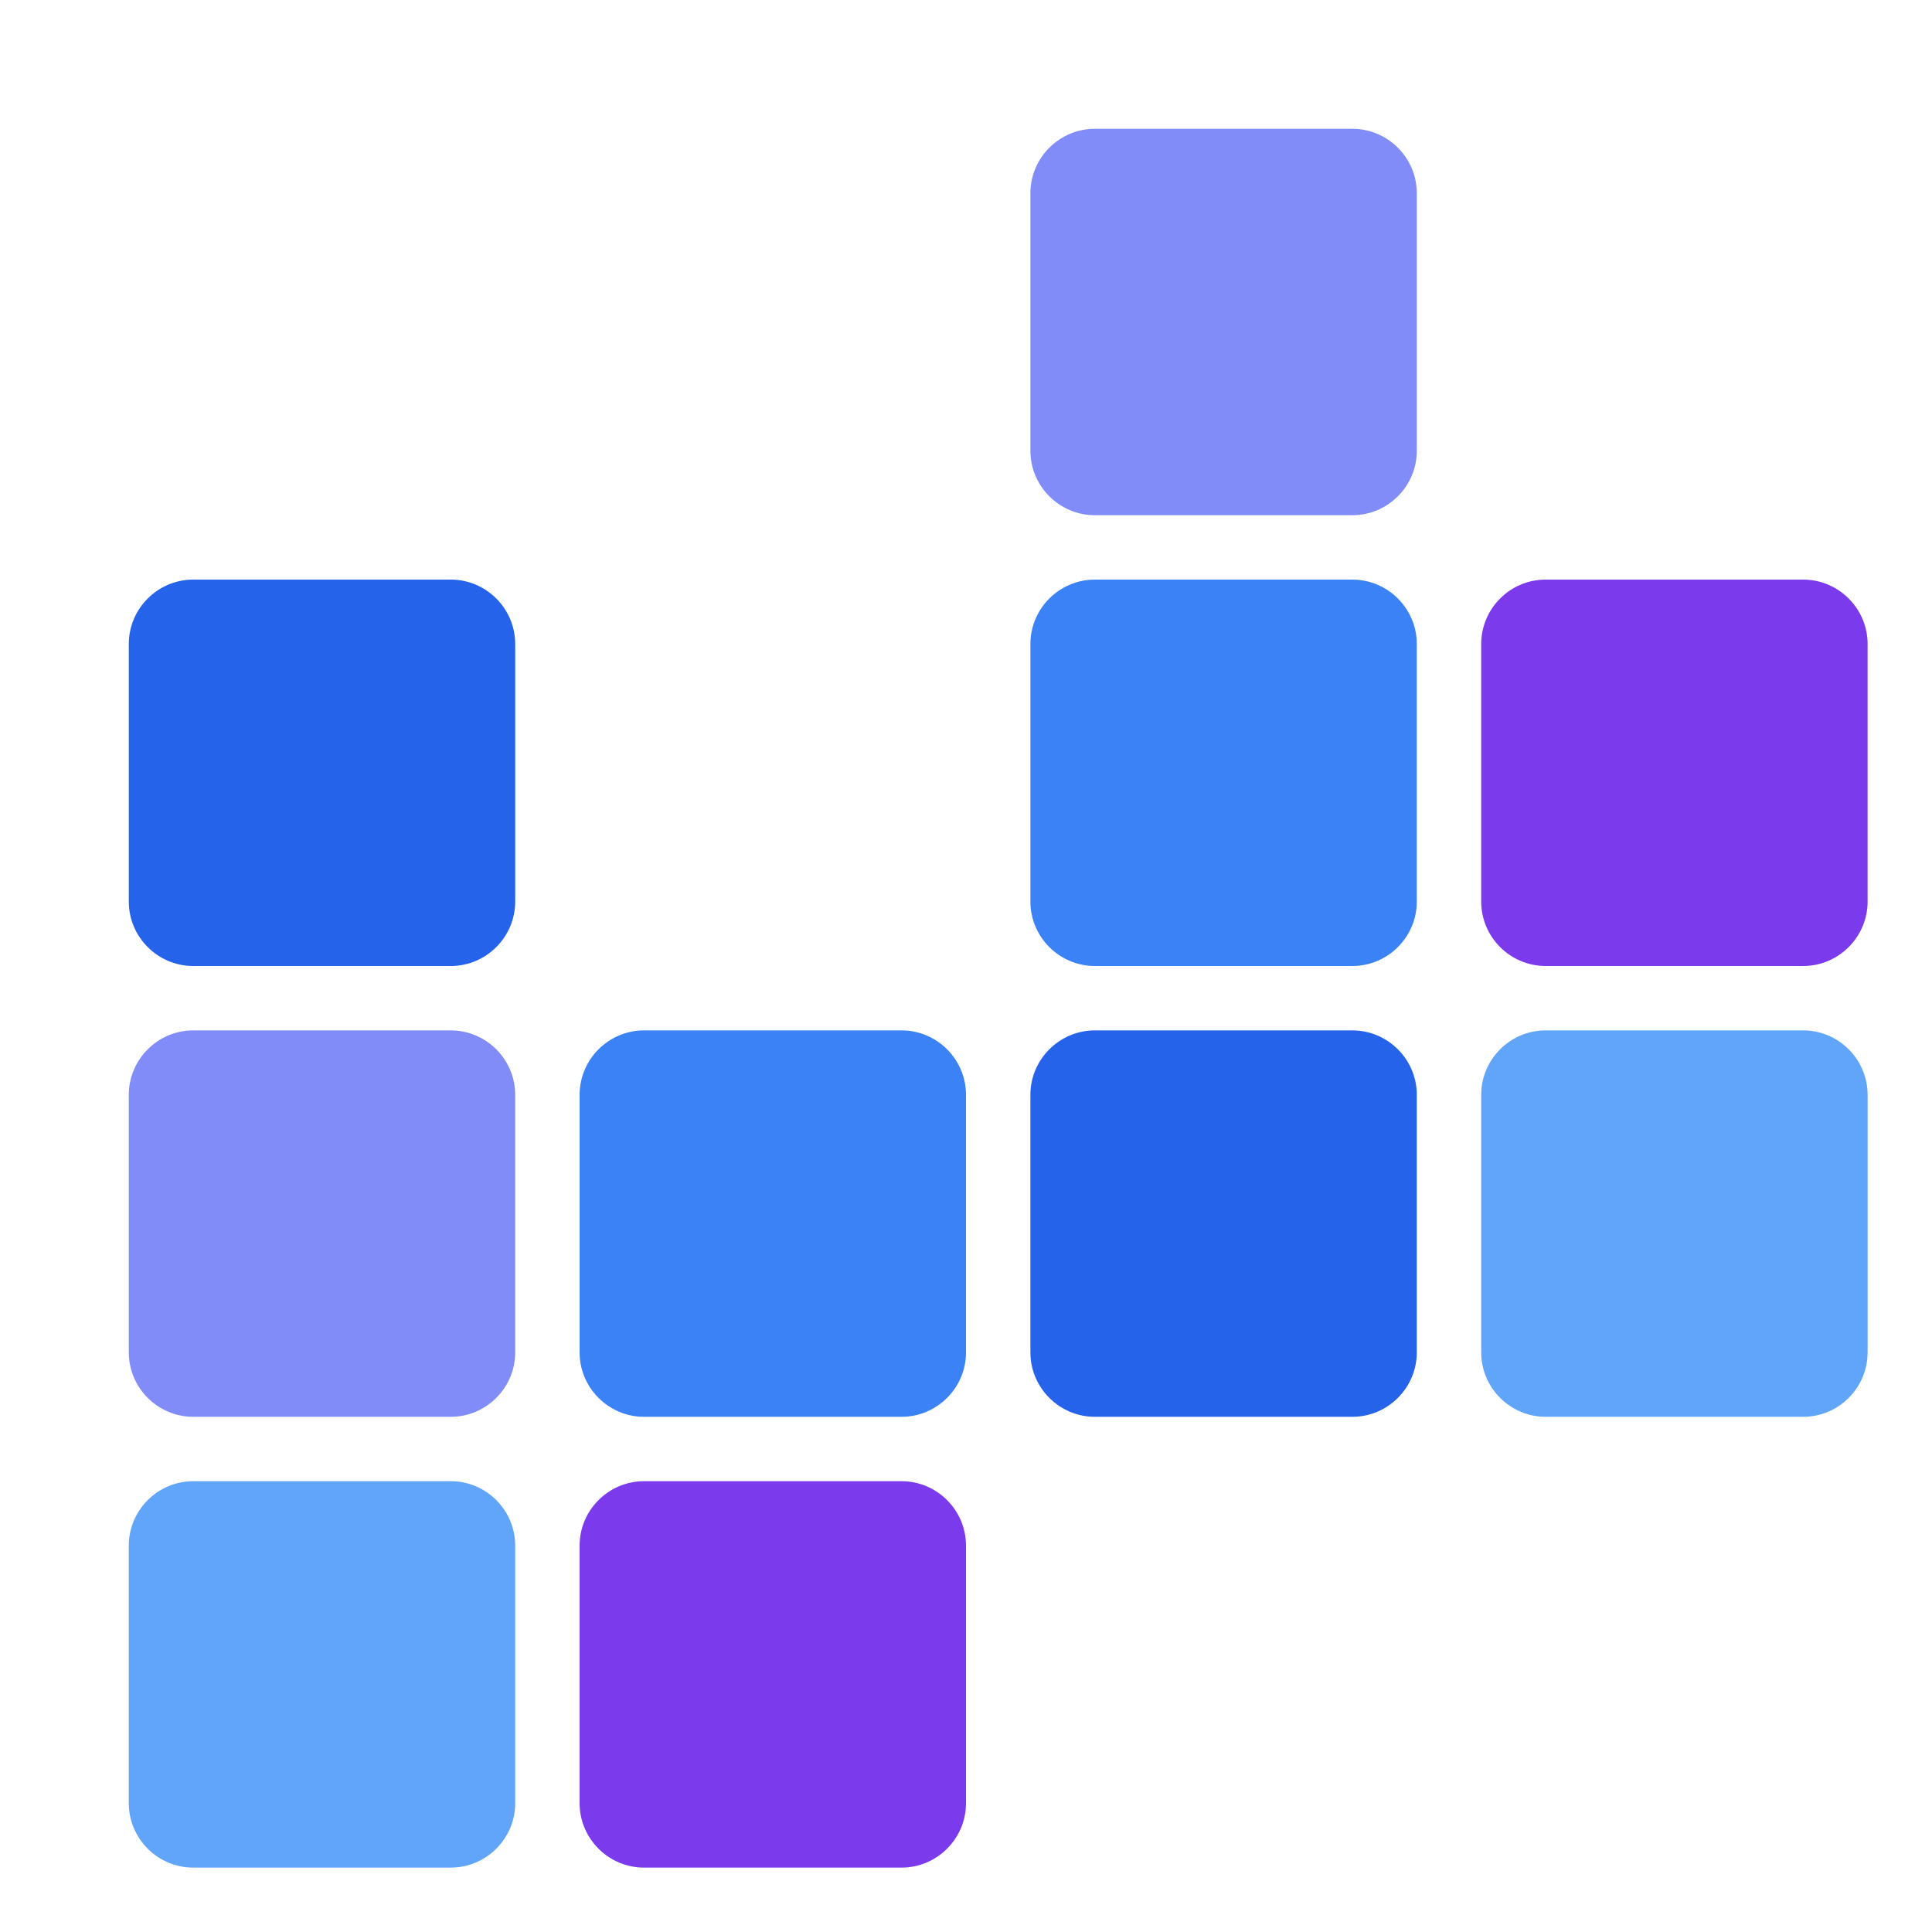
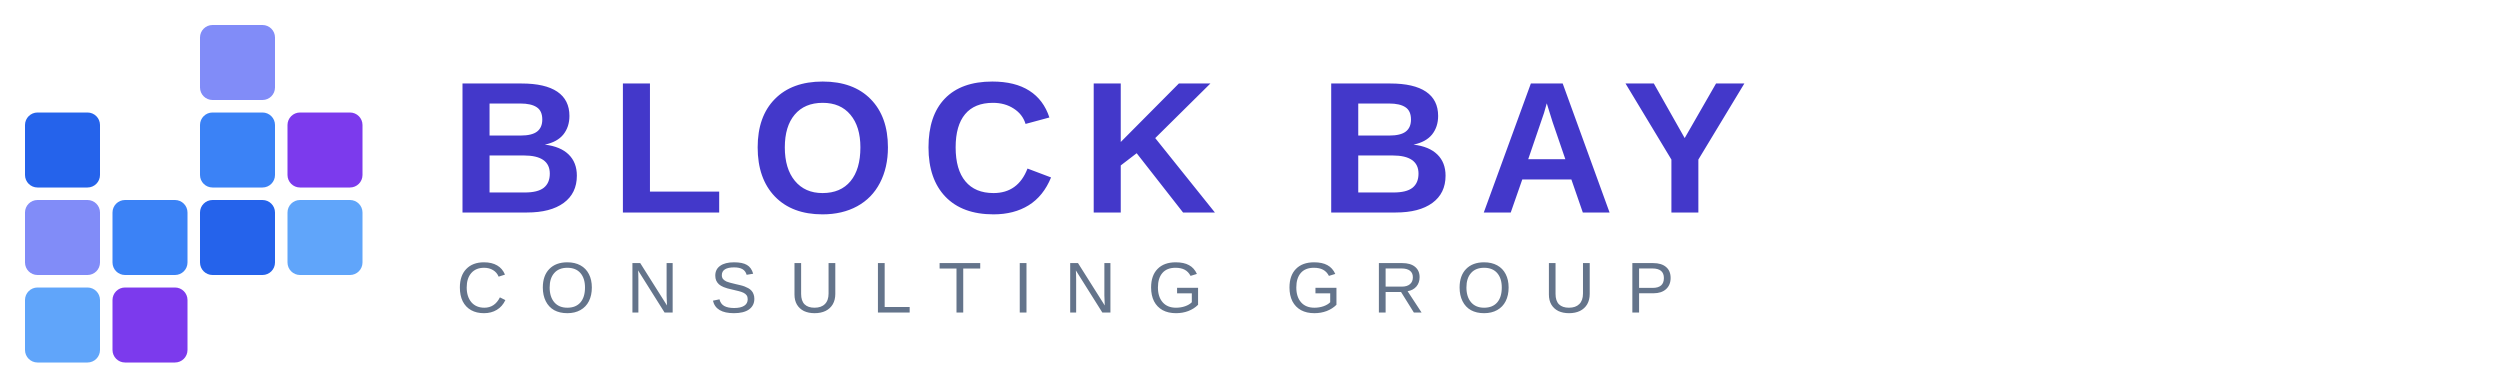
- <svg xmlns="http://www.w3.org/2000/svg" version="1.1" id="Layer_1" x="0px" y="0px" width="60px" height="60px" viewBox="0 0 60 60" style="enable-background:new 0 0 60 60;" xml:space="preserve">
-   <style type="text/css">
- 	.st0{fill:#60A5FA;}
- 	.st1{fill:#818CF8;}
- 	.st2{fill:#2563EB;}
- 	.st3{fill:#7C3AED;}
- 	.st4{fill:#3B82F6;}
- </style>
-   <path class="st0" d="M6,46h8c1.1,0,2,0.9,2,2v8c0,1.1-0.9,2-2,2H6c-1.1,0-2-0.9-2-2v-8C4,46.9,4.9,46,6,46z" />
-   <path class="st1" d="M34,4h8c1.1,0,2,0.9,2,2v8c0,1.1-0.9,2-2,2h-8c-1.1,0-2-0.9-2-2V6C32,4.9,32.9,4,34,4z" />
-   <path class="st2" d="M6,18h8c1.1,0,2,0.9,2,2v8c0,1.1-0.9,2-2,2H6c-1.1,0-2-0.9-2-2v-8C4,18.9,4.9,18,6,18z" />
-   <path class="st3" d="M48,18h8c1.1,0,2,0.9,2,2v8c0,1.1-0.9,2-2,2h-8c-1.1,0-2-0.9-2-2v-8C46,18.9,46.9,18,48,18z" />
-   <path class="st4" d="M34,18h8c1.1,0,2,0.9,2,2v8c0,1.1-0.9,2-2,2h-8c-1.1,0-2-0.9-2-2v-8C32,18.9,32.9,18,34,18z" />
-   <path class="st1" d="M6,32h8c1.1,0,2,0.9,2,2v8c0,1.1-0.9,2-2,2H6c-1.1,0-2-0.9-2-2v-8C4,32.9,4.9,32,6,32z" />
-   <path class="st4" d="M20,32h8c1.1,0,2,0.9,2,2v8c0,1.1-0.9,2-2,2h-8c-1.1,0-2-0.9-2-2v-8C18,32.9,18.9,32,20,32z" />
-   <path class="st2" d="M34,32h8c1.1,0,2,0.9,2,2v8c0,1.1-0.9,2-2,2h-8c-1.1,0-2-0.9-2-2v-8C32,32.9,32.9,32,34,32z" />
-   <path class="st0" d="M48,32h8c1.1,0,2,0.9,2,2v8c0,1.1-0.9,2-2,2h-8c-1.1,0-2-0.9-2-2v-8C46,32.9,46.9,32,48,32z" />
-   <path class="st3" d="M20,46h8c1.1,0,2,0.9,2,2v8c0,1.1-0.9,2-2,2h-8c-1.1,0-2-0.9-2-2v-8C18,46.9,18.9,46,20,46z" />
+ <svg xmlns="http://www.w3.org/2000/svg" viewBox="0 0 400 60">
+   <path fill="#60A5FA" d="M6,46h8c1.1,0,2,0.9,2,2v8c0,1.1-0.9,2-2,2H6c-1.1,0-2-0.9-2-2v-8C4,46.9,4.9,46,6,46z" />
+   <path fill="#818CF8" d="M34,4h8c1.1,0,2,0.9,2,2v8c0,1.1-0.9,2-2,2h-8c-1.1,0-2-0.9-2-2V6C32,4.9,32.9,4,34,4z" />
+   <path fill="#2563EB" d="M6,18h8c1.1,0,2,0.9,2,2v8c0,1.1-0.9,2-2,2H6c-1.1,0-2-0.9-2-2v-8C4,18.9,4.9,18,6,18z" />
+   <path fill="#7C3AED" d="M48,18h8c1.1,0,2,0.9,2,2v8c0,1.1-0.9,2-2,2h-8c-1.1,0-2-0.9-2-2v-8C46,18.9,46.9,18,48,18z" />
+   <path fill="#3B82F6" d="M34,18h8c1.1,0,2,0.9,2,2v8c0,1.1-0.9,2-2,2h-8c-1.1,0-2-0.9-2-2v-8C32,18.9,32.9,18,34,18z" />
+   <path fill="#818CF8" d="M6,32h8c1.1,0,2,0.9,2,2v8c0,1.1-0.9,2-2,2H6c-1.1,0-2-0.9-2-2v-8C4,32.9,4.9,32,6,32z" />
+   <path fill="#3B82F6" d="M20,32h8c1.1,0,2,0.9,2,2v8c0,1.1-0.9,2-2,2h-8c-1.1,0-2-0.9-2-2v-8C18,32.9,18.9,32,20,32z" />
+   <path fill="#2563EB" d="M34,32h8c1.1,0,2,0.9,2,2v8c0,1.1-0.9,2-2,2h-8c-1.1,0-2-0.9-2-2v-8C32,32.9,32.9,32,34,32z" />
+   <path fill="#60A5FA" d="M48,32h8c1.1,0,2,0.9,2,2v8c0,1.1-0.9,2-2,2h-8c-1.1,0-2-0.9-2-2v-8C46,32.9,46.9,32,48,32z" />
+   <path fill="#7C3AED" d="M20,46h8c1.1,0,2,0.9,2,2v8c0,1.1-0.9,2-2,2h-8c-1.1,0-2-0.9-2-2v-8C18,46.9,18.9,46,20,46z" />
+   <text x="72" y="34" font-family="'Arial Black', 'Helvetica Neue', Arial, sans-serif" font-size="30" font-weight="900" fill="#4338CA" letter-spacing="4">BLOCK BAY</text>
+   <text x="73" y="50" font-family="'Arial', 'Helvetica Neue', sans-serif" font-size="11.5" fill="#64748B" letter-spacing="5">CONSULTING GROUP</text>
</svg>
